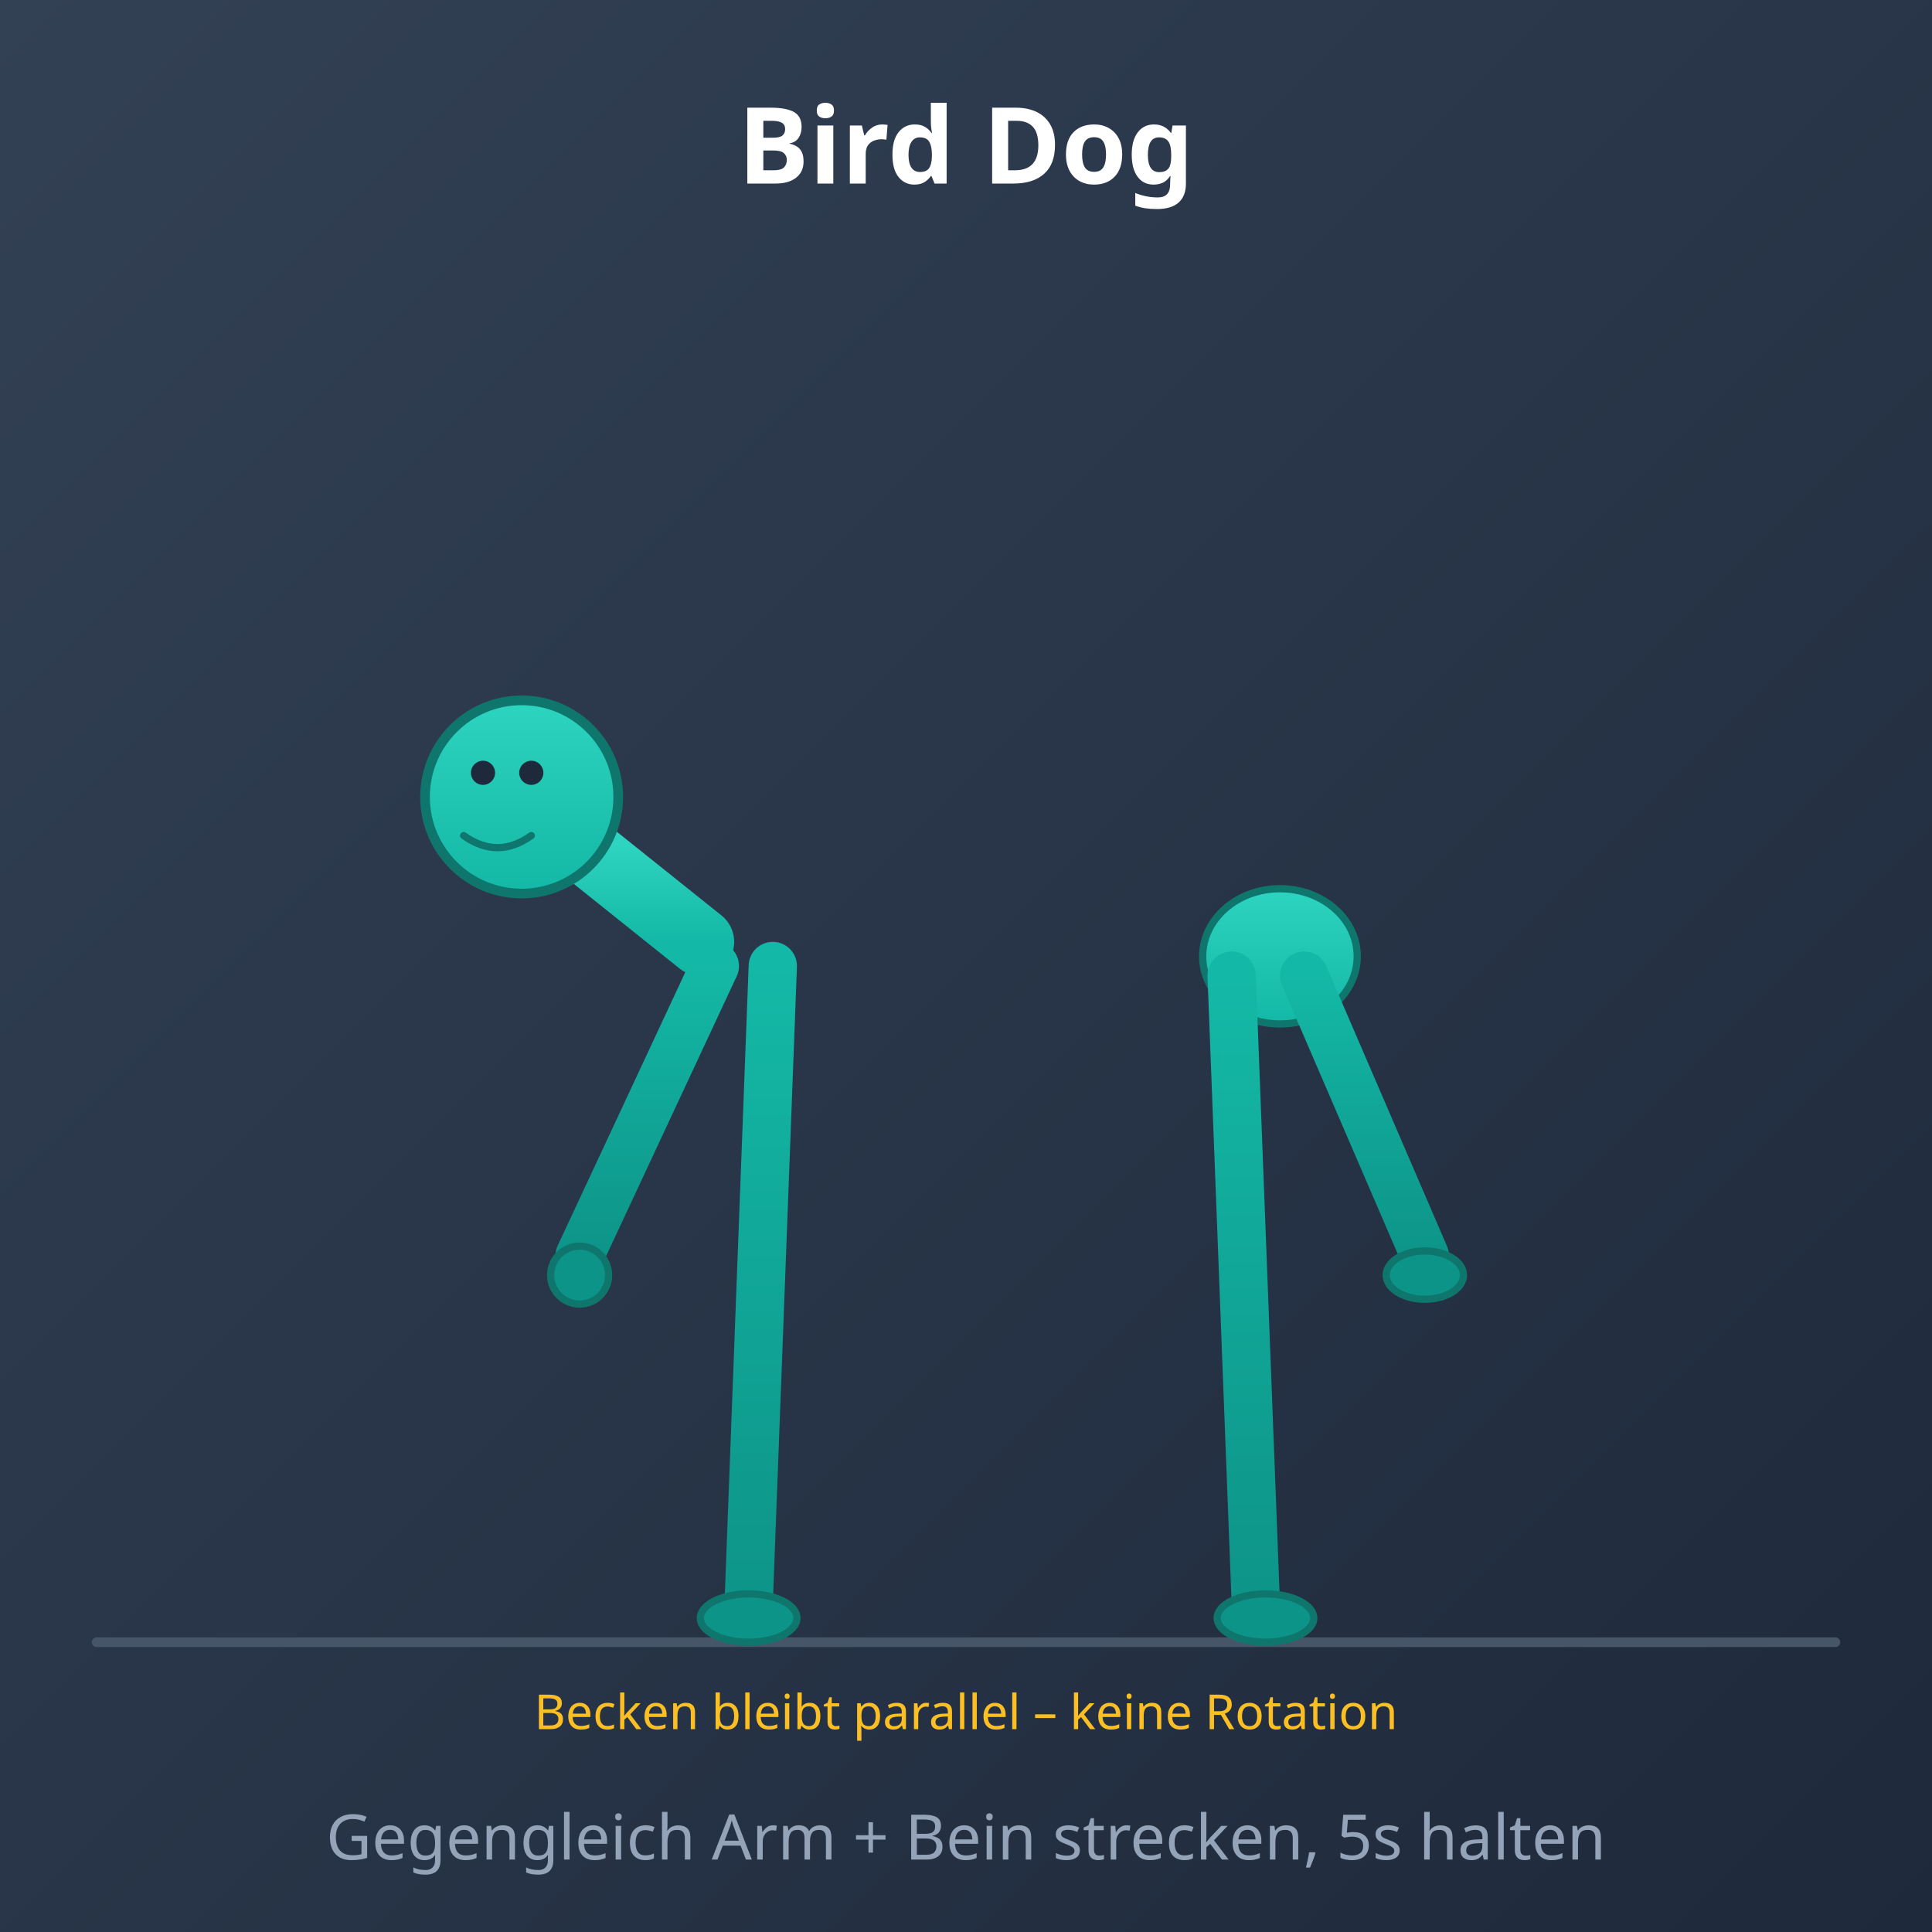
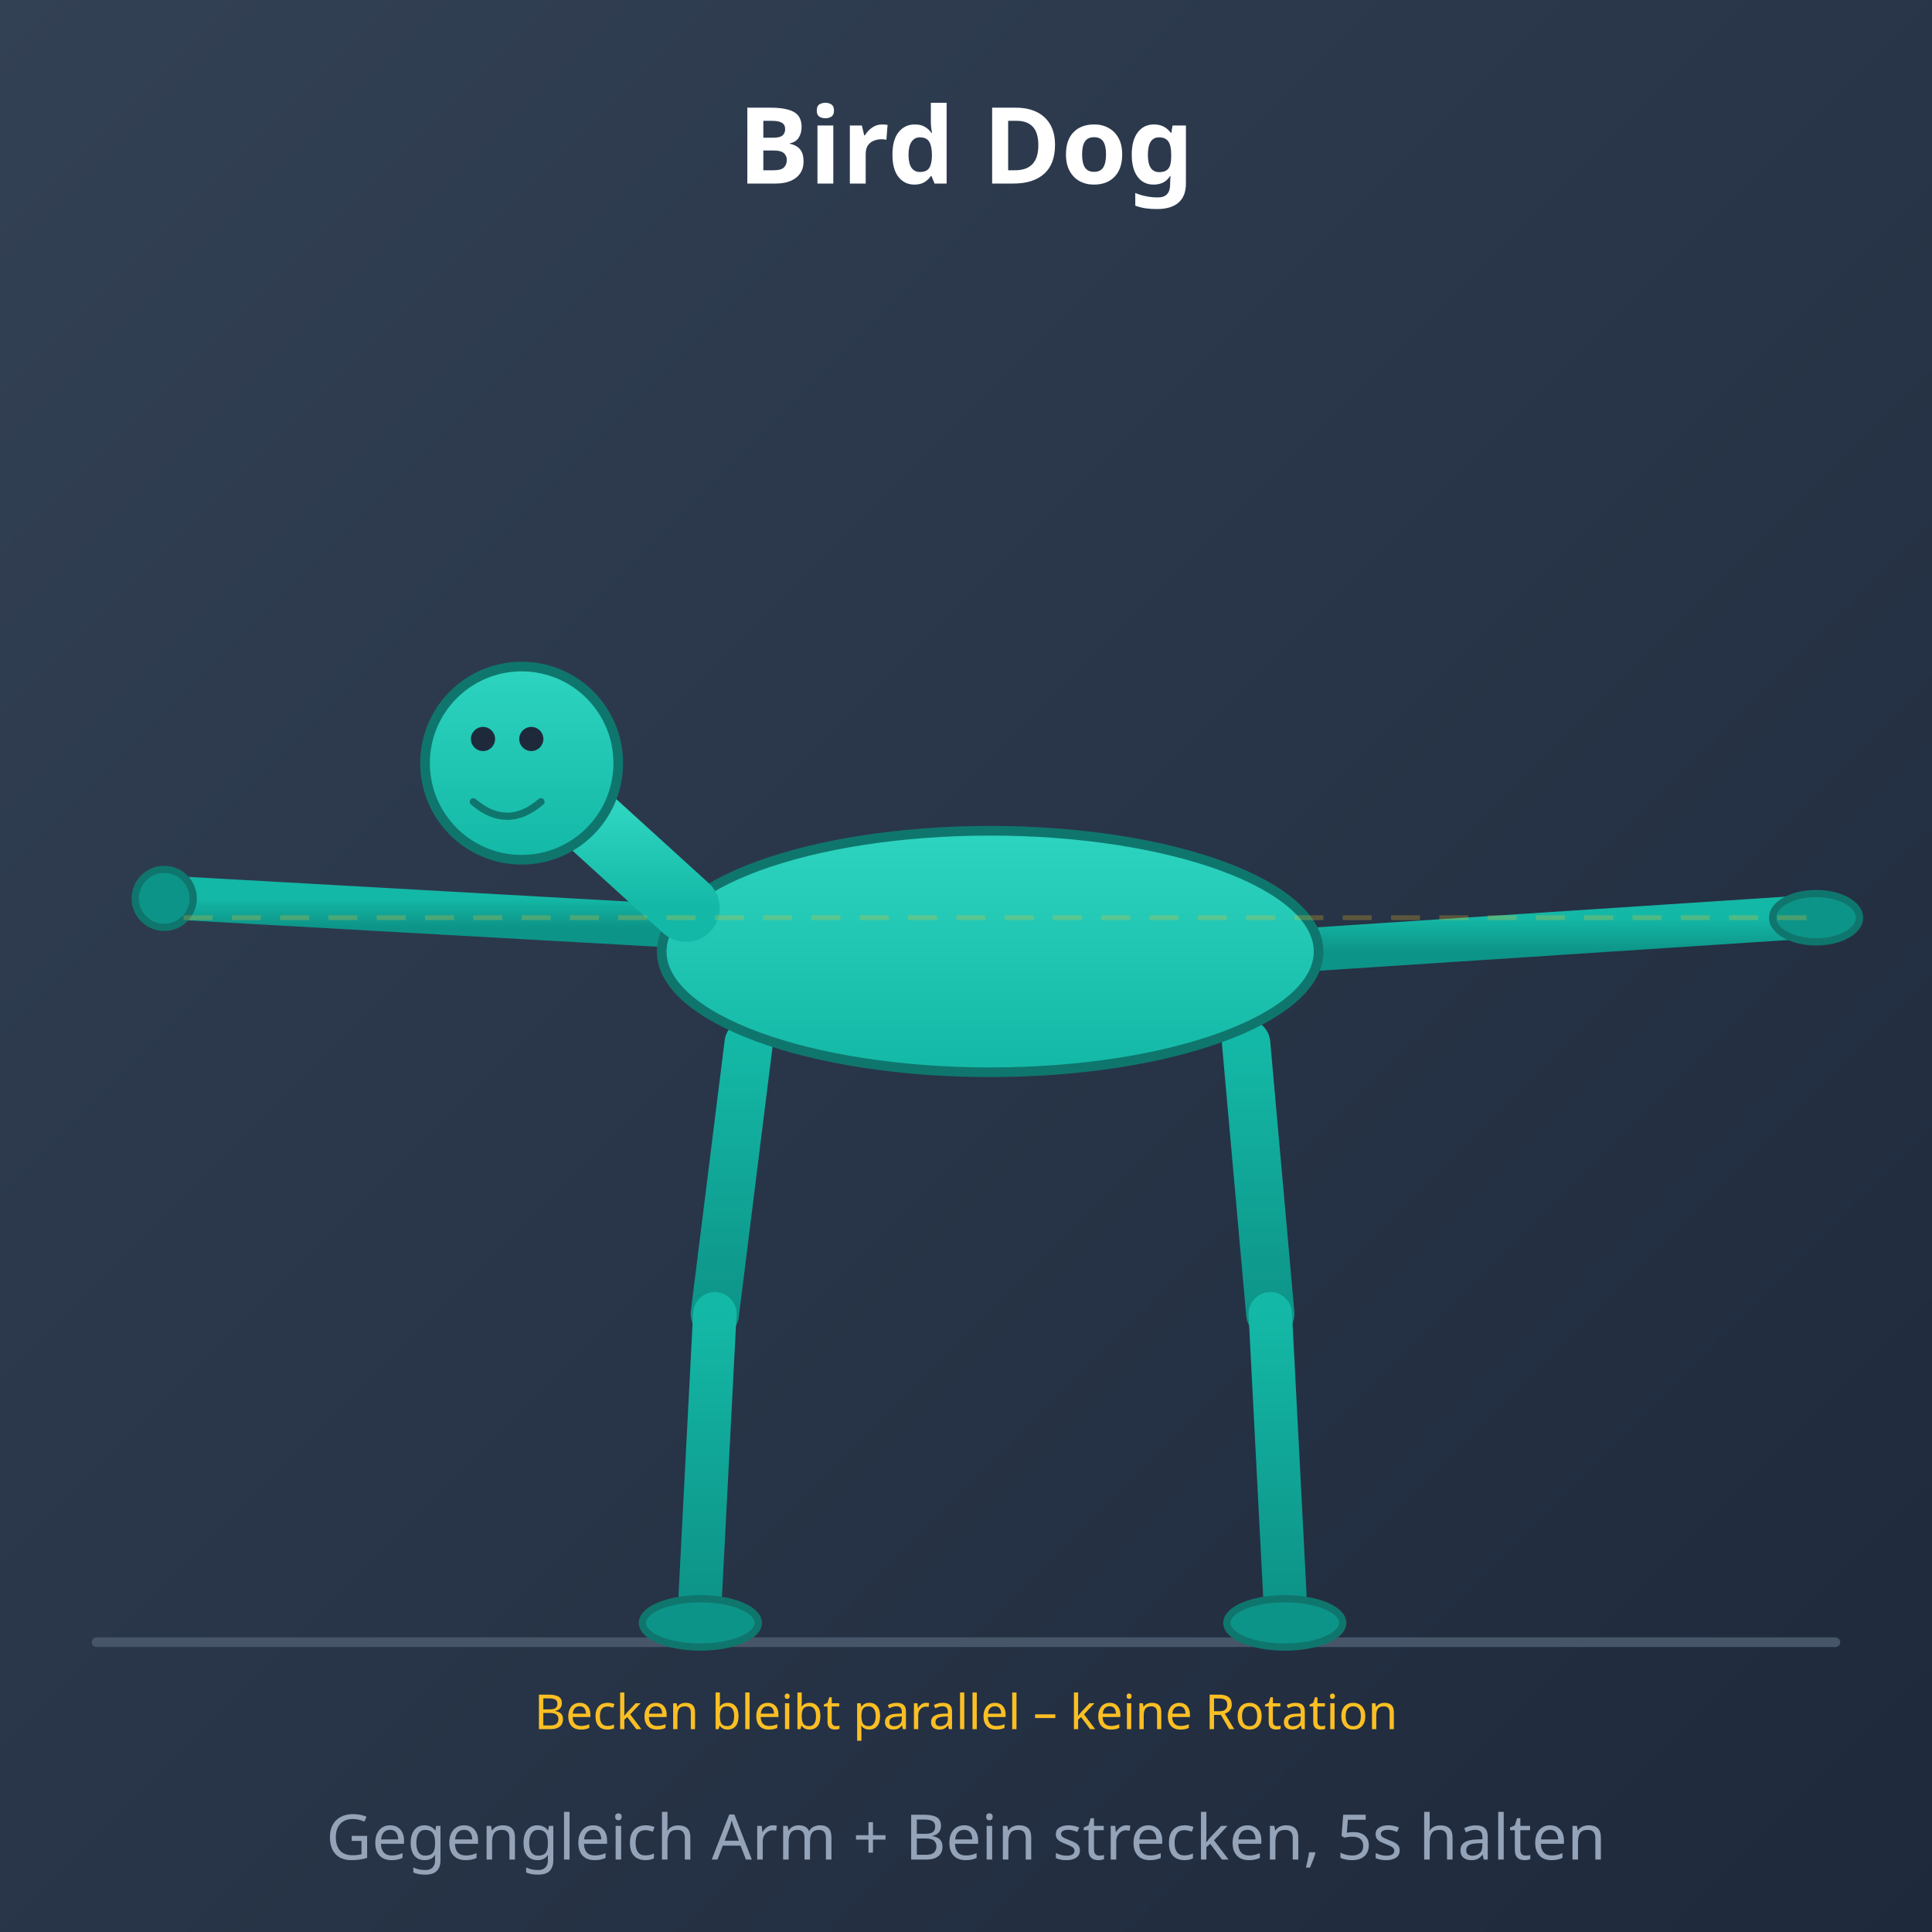
<svg xmlns="http://www.w3.org/2000/svg" width="400" height="400" viewBox="0 0 400 400">
  <defs>
    <linearGradient id="bgBD" x1="0%" y1="0%" x2="100%" y2="100%">
      <stop offset="0%" stop-color="#334155" />
      <stop offset="100%" stop-color="#1e293b" />
    </linearGradient>
    <linearGradient id="bodyBD" x1="0%" y1="0%" x2="0%" y2="100%">
      <stop offset="0%" stop-color="#2dd4bf" />
      <stop offset="100%" stop-color="#14b8a6" />
    </linearGradient>
    <linearGradient id="limbBD" x1="0%" y1="0%" x2="0%" y2="100%">
      <stop offset="0%" stop-color="#14b8a6" />
      <stop offset="100%" stop-color="#0d9488" />
    </linearGradient>
  </defs>
  <rect width="400" height="400" fill="url(#bgBD)" />
  <text x="200" y="38" font-family="system-ui,sans-serif" font-size="22" font-weight="bold" fill="#ffffff" text-anchor="middle">Bird Dog</text>
  <line x1="20" y1="340" x2="380" y2="340" stroke="#475569" stroke-width="2" stroke-linecap="round" />
-   <line x1="145" y1="195" x2="265" y2="195" stroke="url(#bodyBD)" stroke-width="22" stroke-linecap="round" />
-   <line x1="145" y1="195" x2="120" y2="175" stroke="url(#bodyBD)" stroke-width="14" stroke-linecap="round" />
-   <circle cx="108" cy="165" r="20" fill="url(#bodyBD)" stroke="#0f766e" stroke-width="2" />
-   <circle cx="100" cy="160" r="2.5" fill="#1e293b" />
-   <circle cx="110" cy="160" r="2.5" fill="#1e293b" />
-   <path d="M96 173 Q103 178 110 173" stroke="#0f766e" stroke-width="1.5" fill="none" stroke-linecap="round" />
-   <ellipse cx="265" cy="198" rx="16" ry="14" fill="url(#bodyBD)" stroke="#0f766e" stroke-width="1.5" />
-   <line x1="160" y1="200" x2="155" y2="332" stroke="url(#limbBD)" stroke-width="10" stroke-linecap="round" />
-   <ellipse cx="155" cy="335" rx="10" ry="5" fill="#0d9488" stroke="#0f766e" stroke-width="1.5" />
-   <line x1="148" y1="200" x2="120" y2="260" stroke="url(#limbBD)" stroke-width="10" stroke-linecap="round">
-     <animate attributeName="x2" values="120;40;120" dur="4s" repeatCount="indefinite" />
-     <animate attributeName="y2" values="260;195;260" dur="4s" repeatCount="indefinite" />
+   <line x1="145" y1="192" x2="38" y2="186" stroke="url(#limbBD)" stroke-width="9" stroke-linecap="round">
+     <animate attributeName="y2" values="186;194;186" dur="3s" repeatCount="indefinite" />
  </line>
-   <circle cx="120" cy="264" r="6" fill="#0d9488" stroke="#0f766e" stroke-width="1.5">
-     <animate attributeName="cx" values="120;35;120" dur="4s" repeatCount="indefinite" />
-     <animate attributeName="cy" values="264;195;264" dur="4s" repeatCount="indefinite" />
+   <circle cx="34" cy="186" r="6" fill="#0d9488" stroke="#0f766e" stroke-width="1.5">
+     <animate attributeName="cy" values="186;194;186" dur="3s" repeatCount="indefinite" />
  </circle>
-   <line x1="255" y1="202" x2="260" y2="332" stroke="url(#limbBD)" stroke-width="10" stroke-linecap="round" />
-   <ellipse cx="262" cy="335" rx="10" ry="5" fill="#0d9488" stroke="#0f766e" stroke-width="1.5" />
-   <line x1="270" y1="202" x2="295" y2="260" stroke="url(#limbBD)" stroke-width="10" stroke-linecap="round">
-     <animate attributeName="x2" values="295;375;295" dur="4s" repeatCount="indefinite" />
-     <animate attributeName="y2" values="260;195;260" dur="4s" repeatCount="indefinite" />
+   <line x1="265" y1="197" x2="372" y2="190" stroke="url(#limbBD)" stroke-width="9" stroke-linecap="round">
+     <animate attributeName="y2" values="190;198;190" dur="3s" repeatCount="indefinite" />
  </line>
-   <ellipse cx="295" cy="264" rx="8" ry="5" fill="#0d9488" stroke="#0f766e" stroke-width="1.5">
-     <animate attributeName="cx" values="295;378;295" dur="4s" repeatCount="indefinite" />
-     <animate attributeName="cy" values="264;195;264" dur="4s" repeatCount="indefinite" />
+   <ellipse cx="376" cy="190" rx="9" ry="5" fill="#0d9488" stroke="#0f766e" stroke-width="1.5">
+     <animate attributeName="cy" values="190;198;190" dur="3s" repeatCount="indefinite" />
  </ellipse>
-   <line x1="40" y1="195" x2="375" y2="195" stroke="#fbbf24" stroke-width="1" stroke-dasharray="6 4" opacity="0">
-     <animate attributeName="opacity" values="0;0.5;0" dur="4s" repeatCount="indefinite" />
+   <line x1="155" y1="216" x2="148" y2="272" stroke="url(#limbBD)" stroke-width="10" stroke-linecap="round" />
+   <line x1="148" y1="272" x2="145" y2="330" stroke="url(#limbBD)" stroke-width="9" stroke-linecap="round" />
+   <ellipse cx="145" cy="336" rx="12" ry="5" fill="#0d9488" stroke="#0f766e" stroke-width="1.5" />
+   <line x1="258" y1="216" x2="263" y2="272" stroke="url(#limbBD)" stroke-width="10" stroke-linecap="round" />
+   <line x1="263" y1="272" x2="266" y2="330" stroke="url(#limbBD)" stroke-width="9" stroke-linecap="round" />
+   <ellipse cx="266" cy="336" rx="12" ry="5" fill="#0d9488" stroke="#0f766e" stroke-width="1.5" />
+   <ellipse cx="205" cy="197" rx="68" ry="25" fill="url(#bodyBD)" stroke="#0f766e" stroke-width="2" />
+   <line x1="142" y1="188" x2="120" y2="168" stroke="url(#bodyBD)" stroke-width="14" stroke-linecap="round" />
+   <circle cx="108" cy="158" r="20" fill="url(#bodyBD)" stroke="#0f766e" stroke-width="2" />
+   <circle cx="100" cy="153" r="2.5" fill="#1e293b" />
+   <circle cx="110" cy="153" r="2.5" fill="#1e293b" />
+   <path d="M98 166 Q105 172 112 166" stroke="#0f766e" stroke-width="1.5" fill="none" stroke-linecap="round" />
+   <line x1="38" y1="190" x2="376" y2="190" stroke="#fbbf24" stroke-width="1" stroke-dasharray="6 4" opacity="0.25">
+     <animate attributeName="opacity" values="0.15;0.4;0.15" dur="3s" repeatCount="indefinite" />
  </line>
  <text x="200" y="358" font-family="system-ui,sans-serif" font-size="10" fill="#fbbf24" text-anchor="middle">Becken bleibt parallel – keine Rotation</text>
  <text x="200" y="385" font-family="system-ui,sans-serif" font-size="13" fill="#94a3b8" text-anchor="middle">Gegengleich Arm + Bein strecken, 5s halten</text>
</svg>
